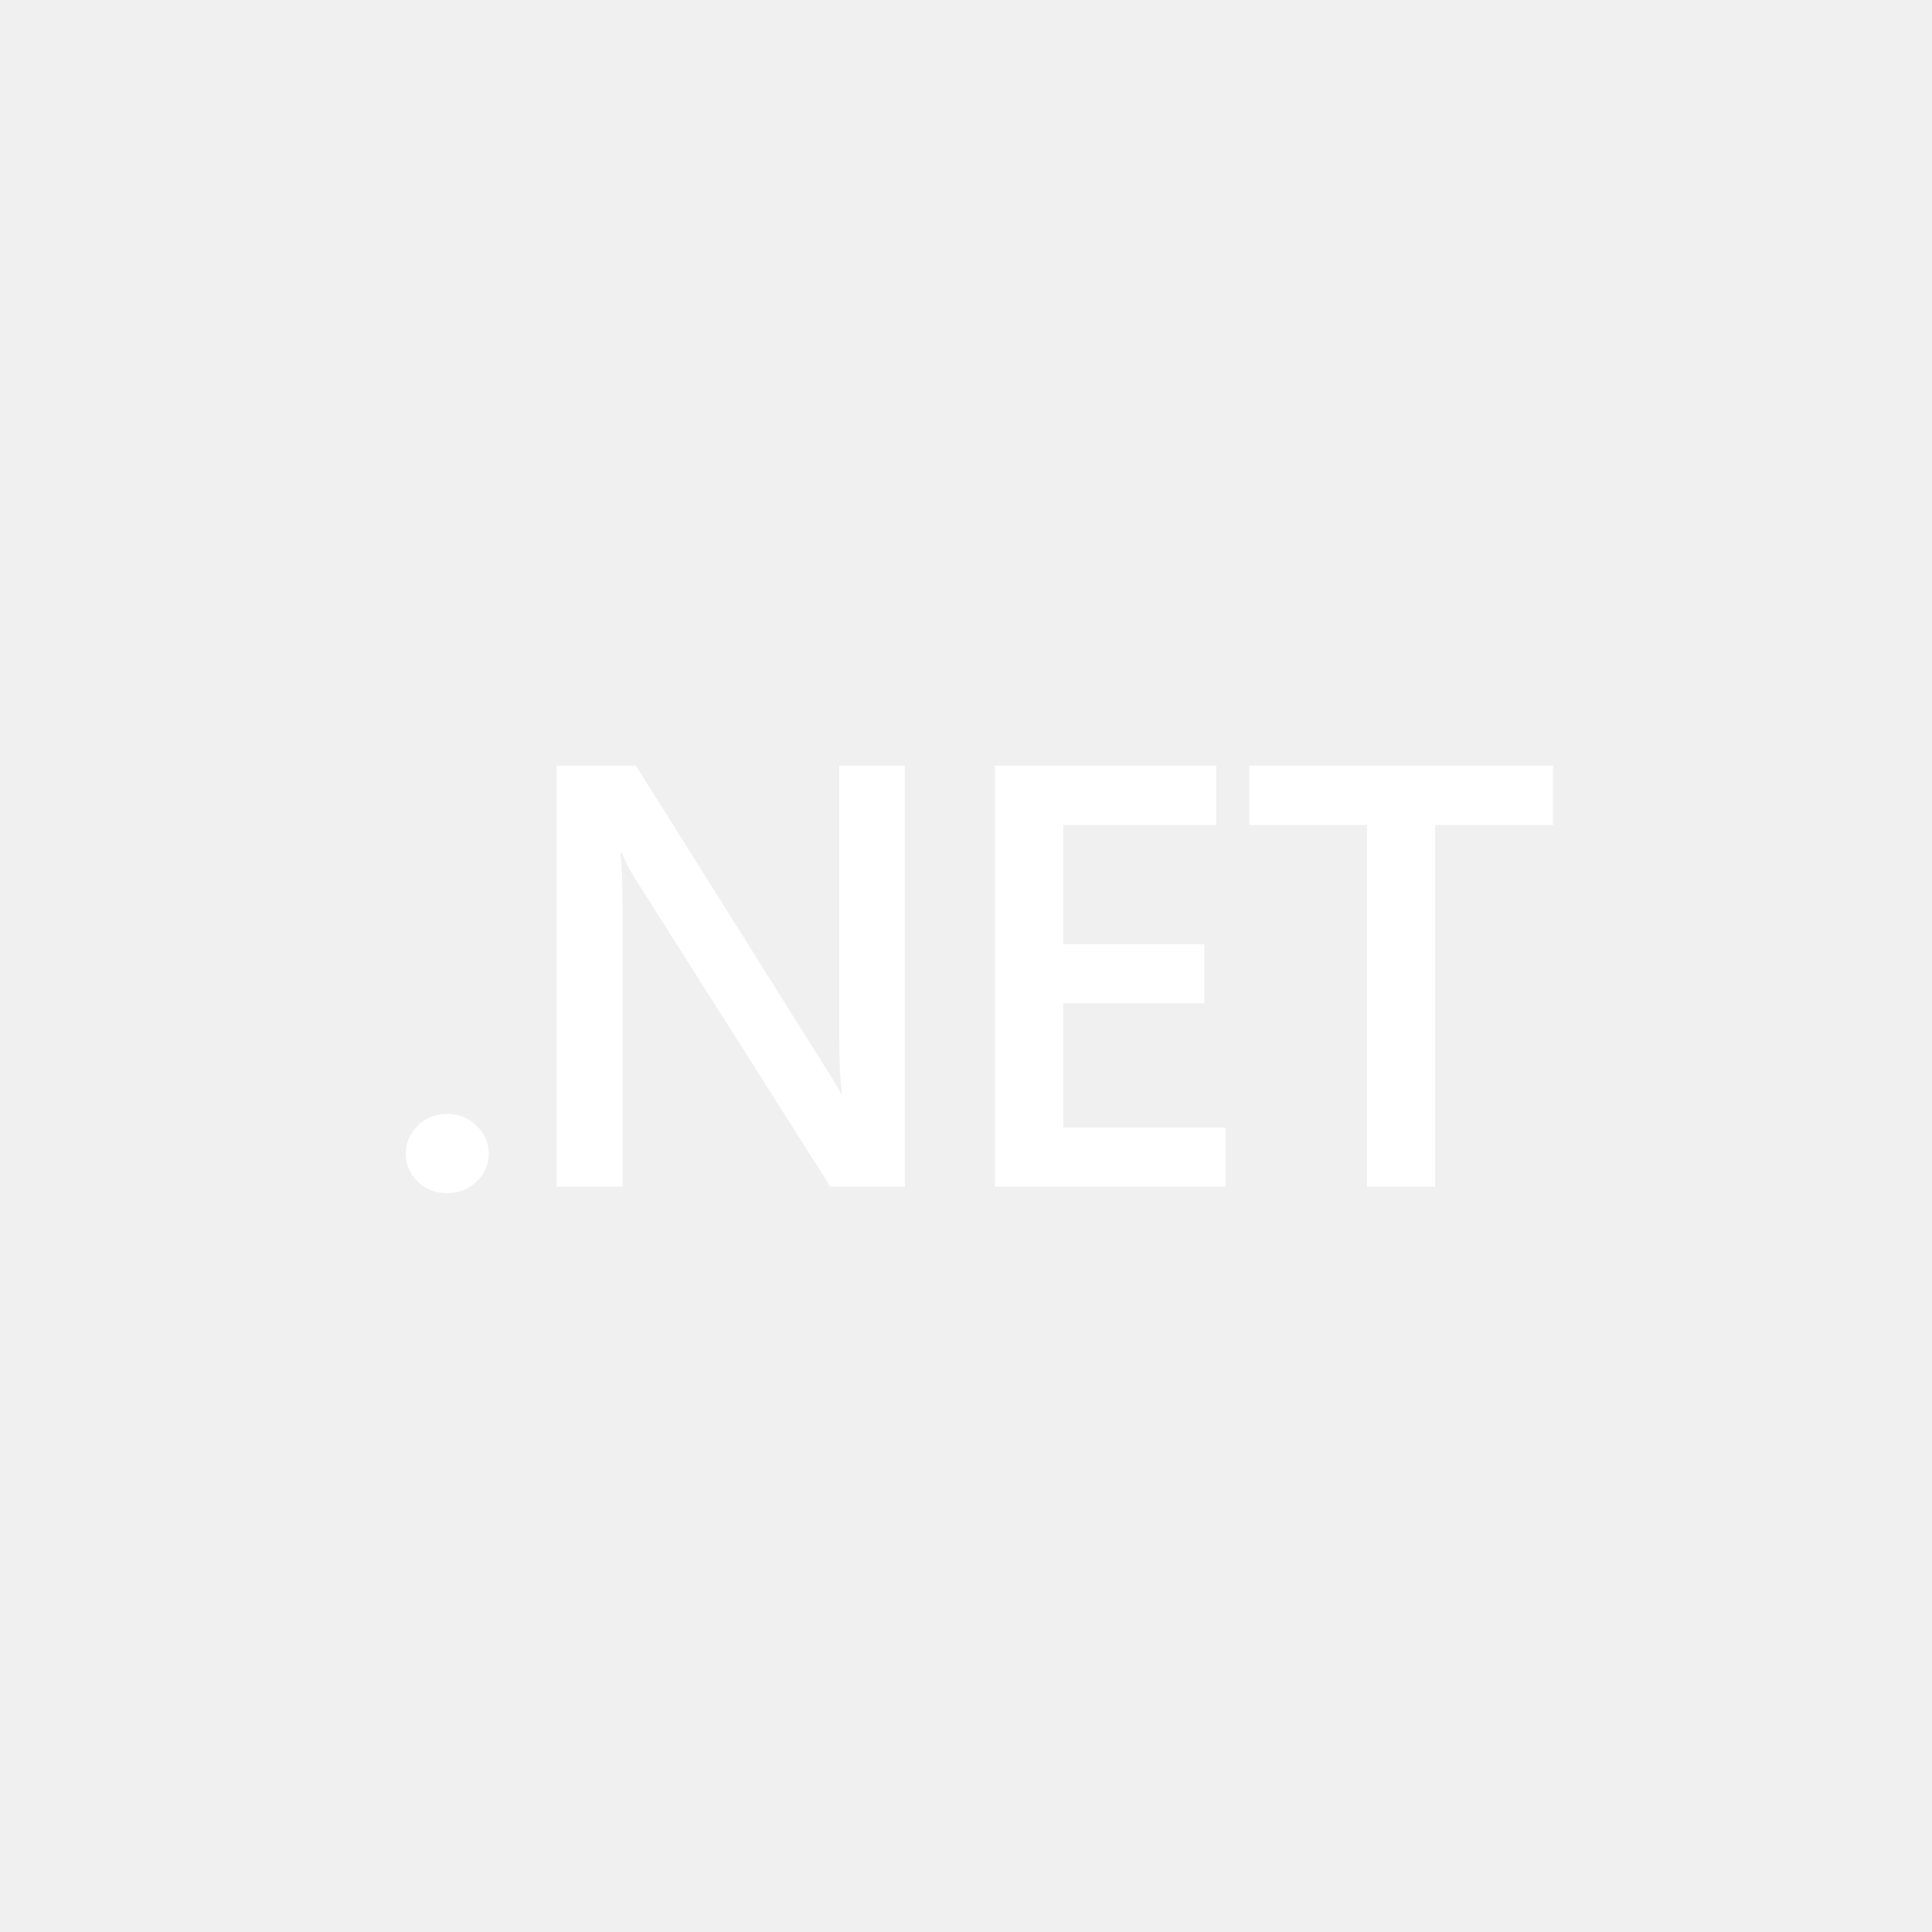
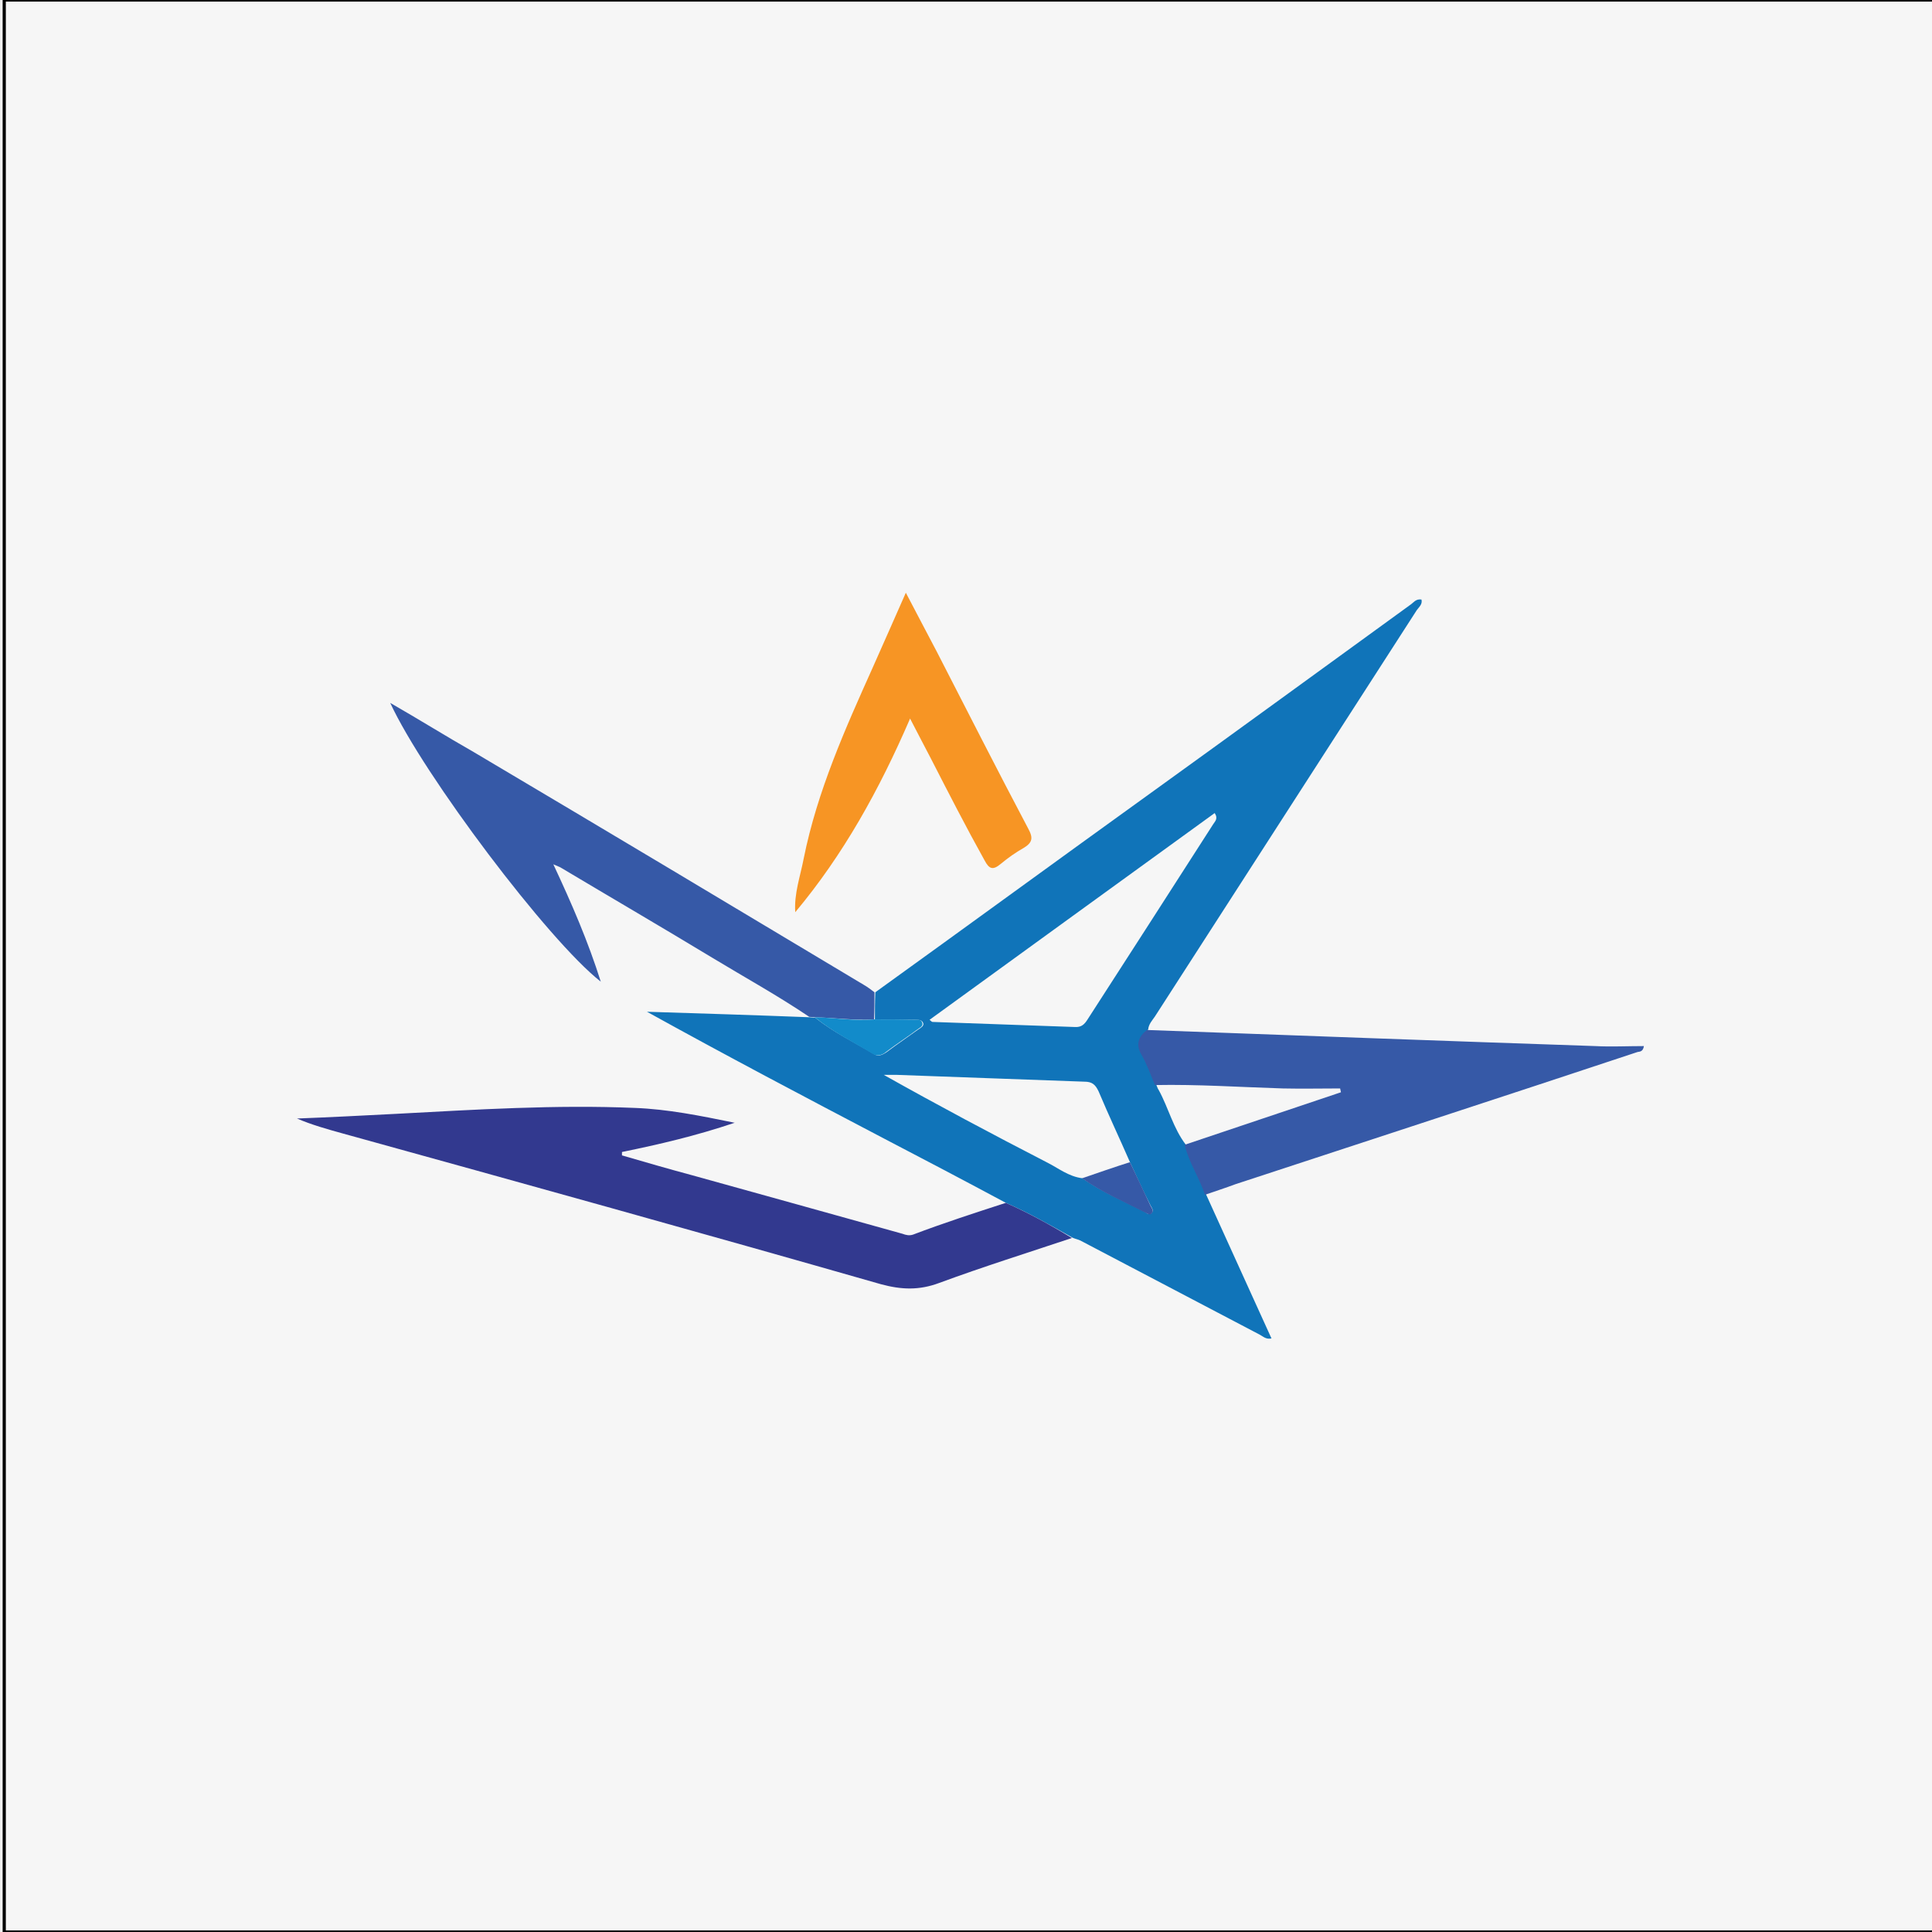
- <svg xmlns="http://www.w3.org/2000/svg" width="456" height="456" viewBox="0 0 456 456" version="1.1" xml:space="preserve" style="fill-rule:evenodd;clip-rule:evenodd;stroke-linejoin:round;stroke-miterlimit:2;">
-   <path d="m 105.5,281.609 c -2.703,0 -5.001,-0.9 -6.893,-2.702 -1.892,-1.848 -2.838,-4.042 -2.838,-6.582 0,-2.587 0.946,-4.804 2.838,-6.652 1.892,-1.848 4.19,-2.772 6.893,-2.772 2.748,0 5.068,0.924 6.96,2.772 1.937,1.848 2.906,4.064 2.906,6.652 0,2.54 -0.968,4.734 -2.906,6.582 -1.892,1.802 -4.212,2.702 -6.96,2.702 z" style="fill:#ffffff;fill-rule:nonzero;stroke-width:0.838" />
-   <path d="M 213.561,280.084 H 195.99 L 149.7,207.054 c -1.171,-1.848 -2.14,-3.765 -2.906,-5.751 h -0.406 c 0.361,2.125 0.541,6.675 0.541,13.65 v 65.132 h -15.543 v -99.36 h 18.719 l 44.737,71.298 c 1.892,2.957 3.109,4.989 3.649,6.098 h 0.27 c -0.45,-2.632 -0.676,-7.09 -0.676,-13.373 v -64.023 h 15.476 z" style="fill:#ffffff;fill-rule:nonzero;stroke-width:0.838" />
-   <path d="m 289.251,280.084 h -54.401 v -99.36 h 52.238 v 13.997 h -36.154 v 28.131 h 33.316 v 13.927 h -33.316 v 29.378 h 38.316 z" style="fill:#ffffff;fill-rule:nonzero;stroke-width:0.838" />
-   <path d="M 366.565,194.721 H 338.722 v 85.363 h -16.084 v -85.363 h -27.775 v -13.997 h 71.701 z" style="fill:#ffffff;fill-rule:nonzero;stroke-width:0.838" />
+ <svg xmlns="http://www.w3.org/2000/svg" version="1.1" id="Layer_1" x="0px" y="0px" viewBox="0 0 456 456" style="enable-background:new 0 0 456 456;" xml:space="preserve">
+   <style type="text/css">
+ 	.st0{fill:#F6F6F6;stroke:#000000;stroke-width:0.75;stroke-miterlimit:10;}
+ 	.st1{fill:#1074B9;}
+ 	.st2{fill:#32398F;}
+ 	.st3{fill:#3659A7;}
+ 	.st4{fill:#F79524;}
+ 	.st5{fill:#128BCA;}
+ </style>
+   <rect x="1" y="0" class="st0" width="456" height="456" />
+   <g>
+     <path class="st1" d="M237.4,283.9c-9.5-5.1-19.2-10.2-28.8-15.2c-18.7-9.8-37.3-19.6-55.9-29.9c12.8,0.4,25.6,0.8,38.4,1.3   c0.4,0,0.8,0.1,1.3,0.1c4.4,3.5,9.4,5.9,14.1,8.7c0.8,0.5,1.8,0.1,2.8-0.6c2.4-1.8,4.9-3.5,7.4-5.3c0.6-0.4,1.4-0.8,1.2-1.5   c-0.3-0.9-1.3-0.8-2-0.8c-3.1,0-6.3-0.1-9.4-0.1c0-2.1,0-4.3,0.1-6.4c21.8-15.7,43.3-31.4,65.1-47.1c20.4-14.7,40.7-29.5,61.1-44.3   c0.8-0.5,1.3-1.5,2.7-1.3c0.3,1.1-0.6,1.8-1.1,2.5c-20.6,32-41.2,63.9-61.8,95.9c-0.6,0.9-1.5,1.8-1.6,3.1   c-1.9,1.6-2.7,3.3-1.3,5.8c1.3,2.3,2.2,4.8,3.2,7.2c0.2,0.4,0.3,0.9,0.6,1.3c2.3,4.2,3.4,9,6.4,12.9c0.9,4.2,3.4,7.8,4.8,11.8   c5.1,11.2,10.2,22.5,15.4,33.9c-1.3,0.3-2-0.5-2.8-0.9c-14.1-7.4-28.2-14.8-42.3-22.2c-0.6-0.3-1.3-0.4-1.9-0.7   C247.8,289.1,242.7,286.2,237.4,283.9z M266.7,274.3c-2.4-5.5-5-11-7.4-16.7c-0.8-1.7-1.6-2.3-3.4-2.3c-14.7-0.5-29.5-1.1-44.1-1.6   c-1.1,0-2.1,0-3.2,0c12.8,7.2,25.6,14,38.4,20.6c2.8,1.4,5.2,3.4,8.5,3.8c4.6,3.3,9.8,5.4,14.8,8c0.4,0.3,1.1,0.8,1.6,0.1   c0.4-0.5,0-1.1-0.3-1.6C269.8,281.1,268.3,277.7,266.7,274.3z M219.4,240.7c0.4,0.3,0.5,0.5,0.7,0.5c11.2,0.4,22.4,0.8,33.6,1.2   c1.6,0.1,2.3-0.7,3-1.8c9.9-15.3,19.7-30.6,29.6-46c0.4-0.7,1.3-1.3,0.4-2.7C264.3,208.1,241.9,224.4,219.4,240.7z" />
+     <path class="st2" d="M237.4,283.9c5.4,2.4,10.5,5.2,15.6,8.3c-10.5,3.5-21,6.8-31.3,10.6c-4.8,1.8-9,1.6-13.8,0.3   c-42.3-12.1-84.8-23.9-127.1-35.6c-3.6-1-7.2-2-10.7-3.5c7.8-0.3,15.6-0.7,23.3-1.1c18.8-1,37.7-2.2,56.5-1.4   c7.7,0.3,15.2,1.8,23.5,3.5c-9.2,3.1-17.8,5.1-26.6,6.9c0,0.3,0,0.5,0,0.8c5.5,1.6,11,3.2,16.6,4.7c16.6,4.6,33.1,9.2,49.6,13.8   c0.8,0.3,1.6,0.5,2.5,0.2C222.6,288.7,230,286.3,237.4,283.9z" />
+     <path class="st3" d="M284.4,282c-1.3-4-3.8-7.6-4.8-11.8c12.3-4.1,24.6-8.3,36.9-12.4c-0.1-0.3-0.1-0.6-0.2-0.9   c-4.5,0-9,0.1-13.5,0c-10-0.3-20.1-1-30.2-0.8c-1-2.4-1.9-4.9-3.2-7.2c-1.4-2.4-0.7-4.2,1.3-5.8c35.3,1.3,70.5,2.6,105.8,3.8   c3.8,0.2,7.6,0,11.5,0c-0.2,1.3-0.9,1.3-1.5,1.4c-31.6,10.5-63.3,20.8-94.9,31.2C289.2,280.4,286.7,281.2,284.4,282z" />
+     <path class="st3" d="M192.3,240.1c-0.4,0-0.8-0.1-1.3-0.1c-7.4-5-15.2-9.3-22.8-13.9c-11.9-7.2-23.9-14.2-35.8-21.3   c-0.3-0.2-0.7-0.3-1.8-0.8c4.4,9.4,8.2,18.2,11.2,27.7C129.4,222,100,183,92.1,165.9c6.8,3.9,13.2,7.9,19.7,11.6   c30.7,18.2,61.3,36.5,92,54.9c0.9,0.5,1.8,1.2,2.6,1.8c0,2.1,0,4.3-0.1,6.4C201.6,240.9,196.9,240.2,192.3,240.1z" />
+     <path class="st4" d="M187.7,215.3c-0.3-4.4,1.2-8.5,2-12.7c3.2-15.9,9.8-30.6,16.4-45.3c2.5-5.6,5-11.3,7.7-17.4   c2.6,4.9,4.9,9.4,7.3,13.9c7.2,14,14.3,28,21.6,41.8c1.2,2.2,1,3.3-1.2,4.6c-1.8,1-3.6,2.3-5.3,3.7c-1.8,1.5-2.7,1.3-3.8-0.8   c-4.4-7.9-8.5-15.9-12.6-23.9c-1.5-2.9-3.1-5.9-5-9.6C207.5,186.5,199,201.8,187.7,215.3L187.7,215.3z" />
+     <path class="st4" d="M187.7,215.3L187.7,215.3L187.7,215.3z" />
+     <path class="st5" d="M192.3,240.1c4.7,0.1,9.3,0.9,14,0.5c3.1,0,6.3,0,9.4,0.1c0.8,0,1.8-0.2,2,0.8c0.2,0.8-0.7,1.1-1.2,1.5   c-2.4,1.8-4.9,3.4-7.4,5.3c-0.8,0.7-1.9,1-2.8,0.6C201.6,246.1,196.6,243.6,192.3,240.1z" />
+     <path class="st3" d="M255.4,278.1c3.8-1.3,7.5-2.6,11.3-3.8c1.6,3.4,3.3,6.9,4.9,10.4c0.3,0.5,0.7,1.1,0.3,1.6   c-0.5,0.7-1.1,0.1-1.6-0.1C265.2,283.6,260,281.4,255.4,278.1z" />
+   </g>
</svg>
